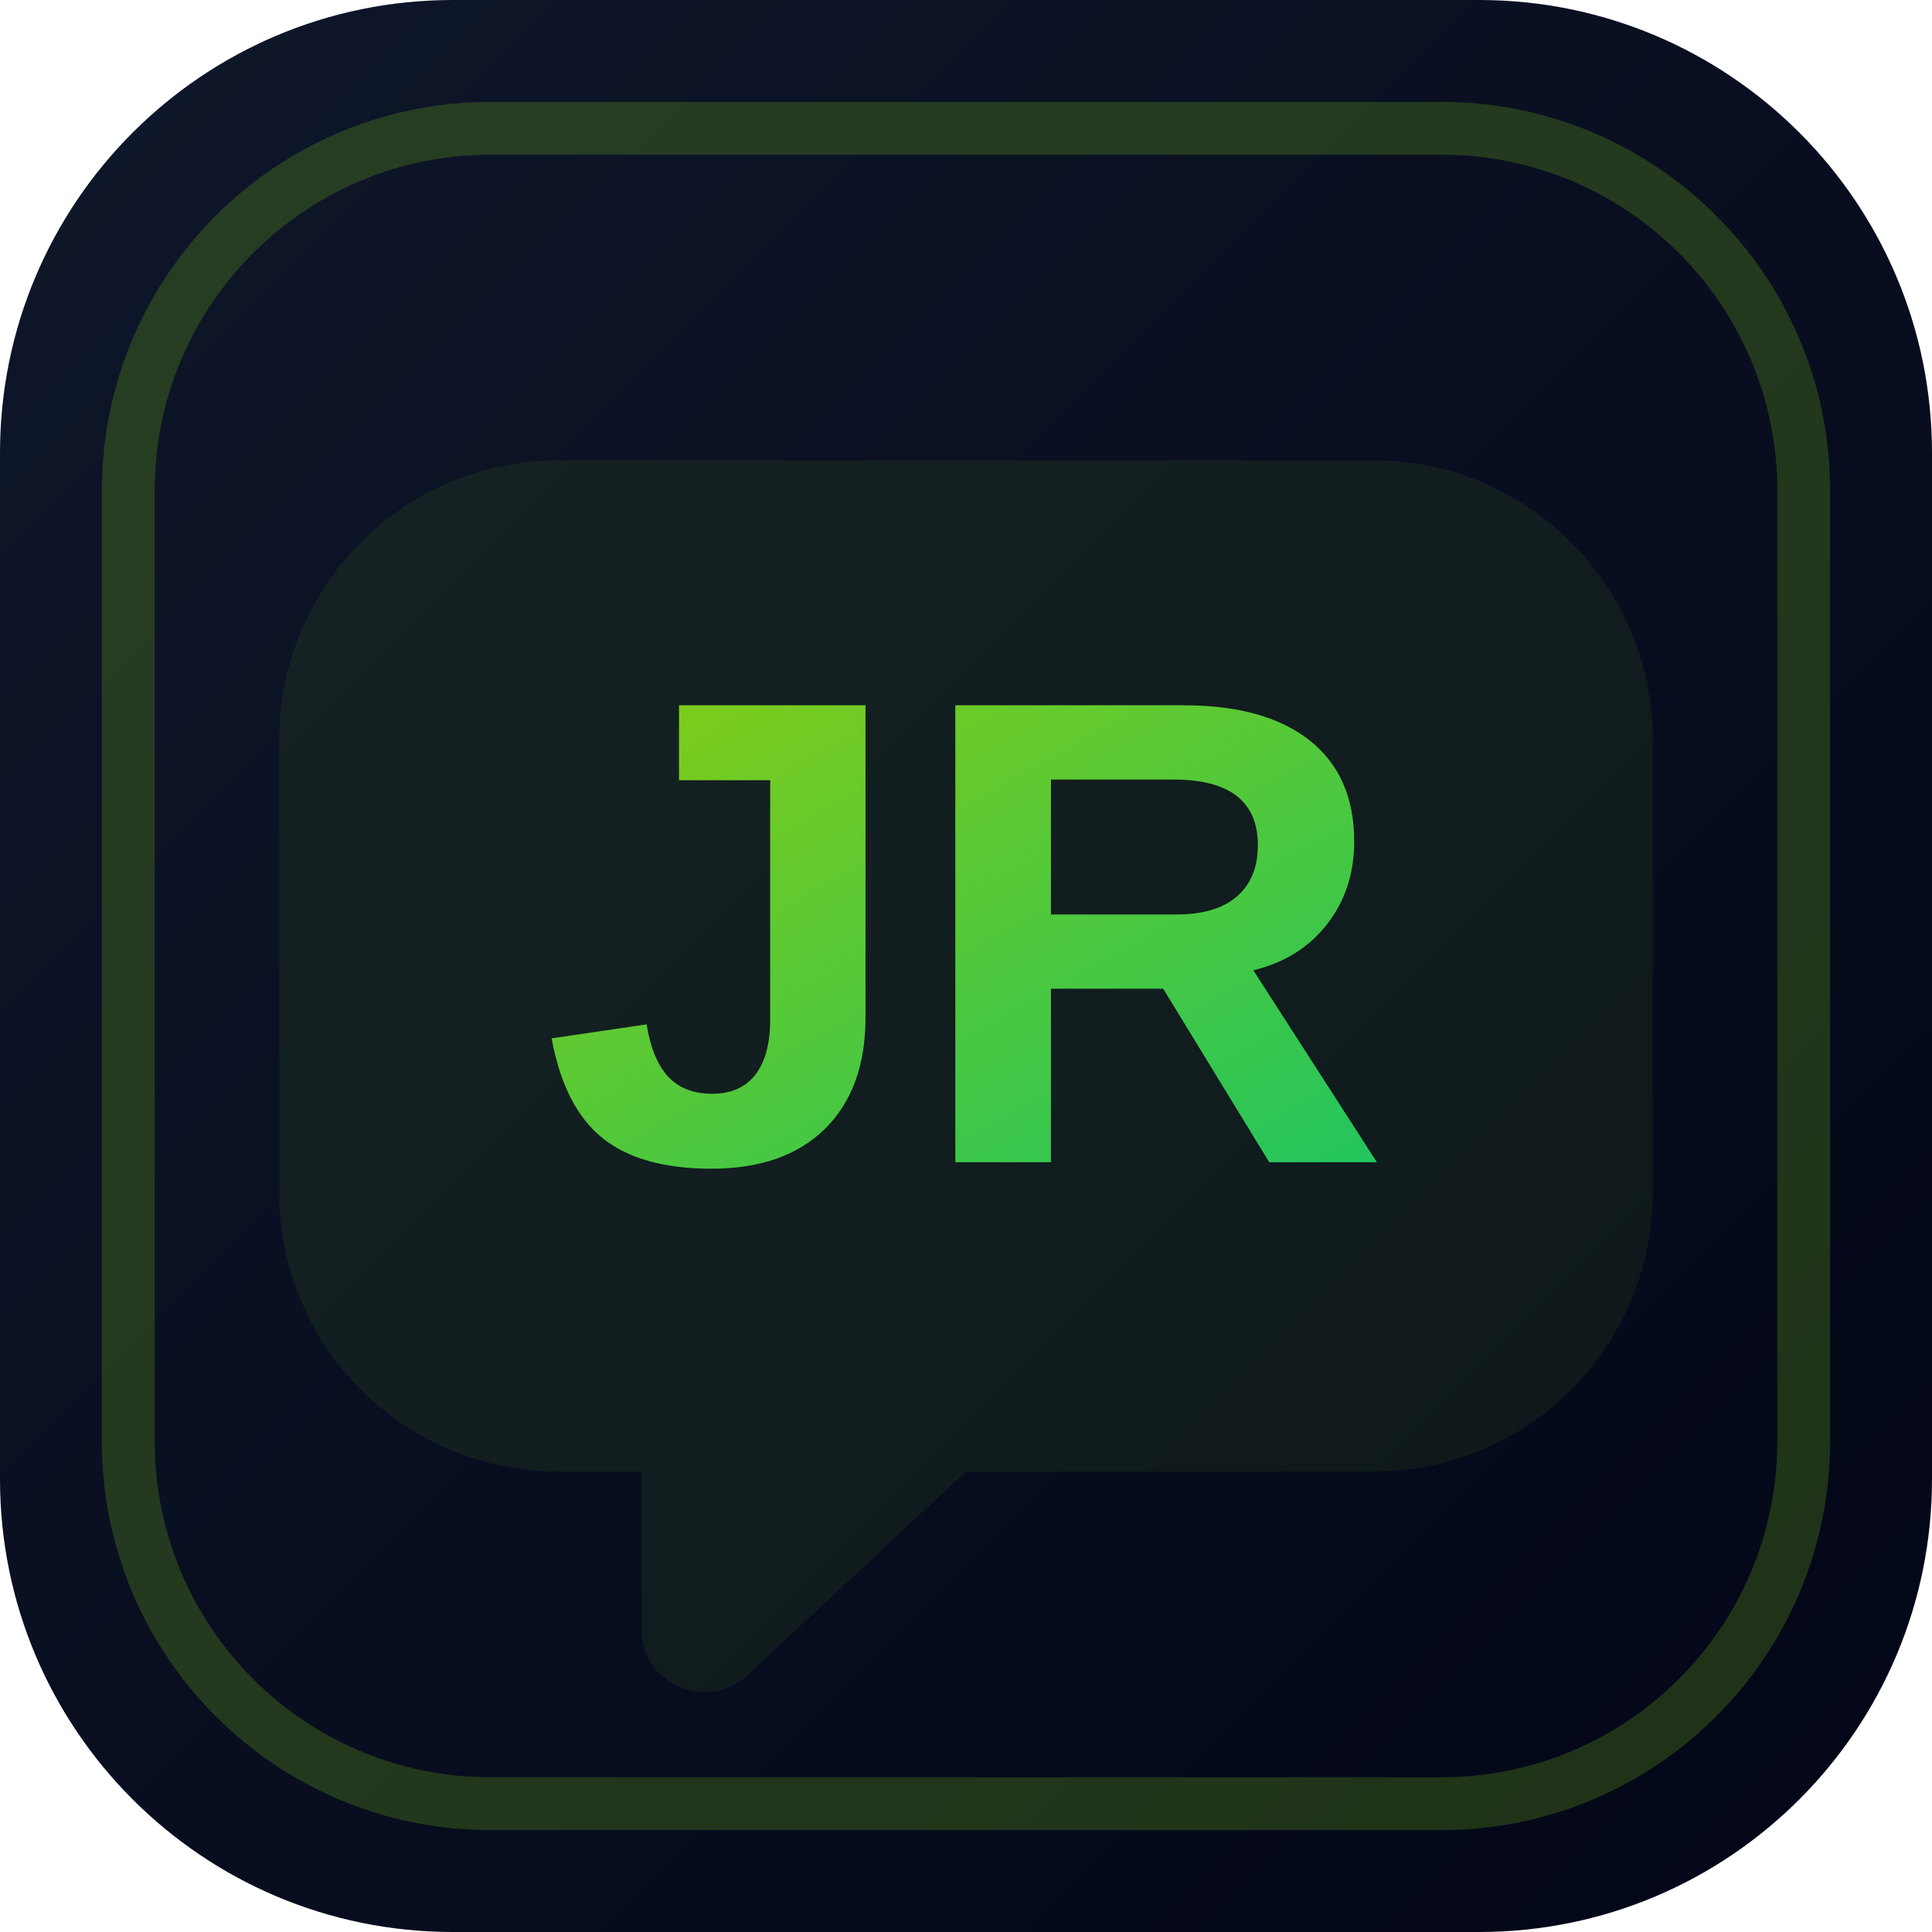
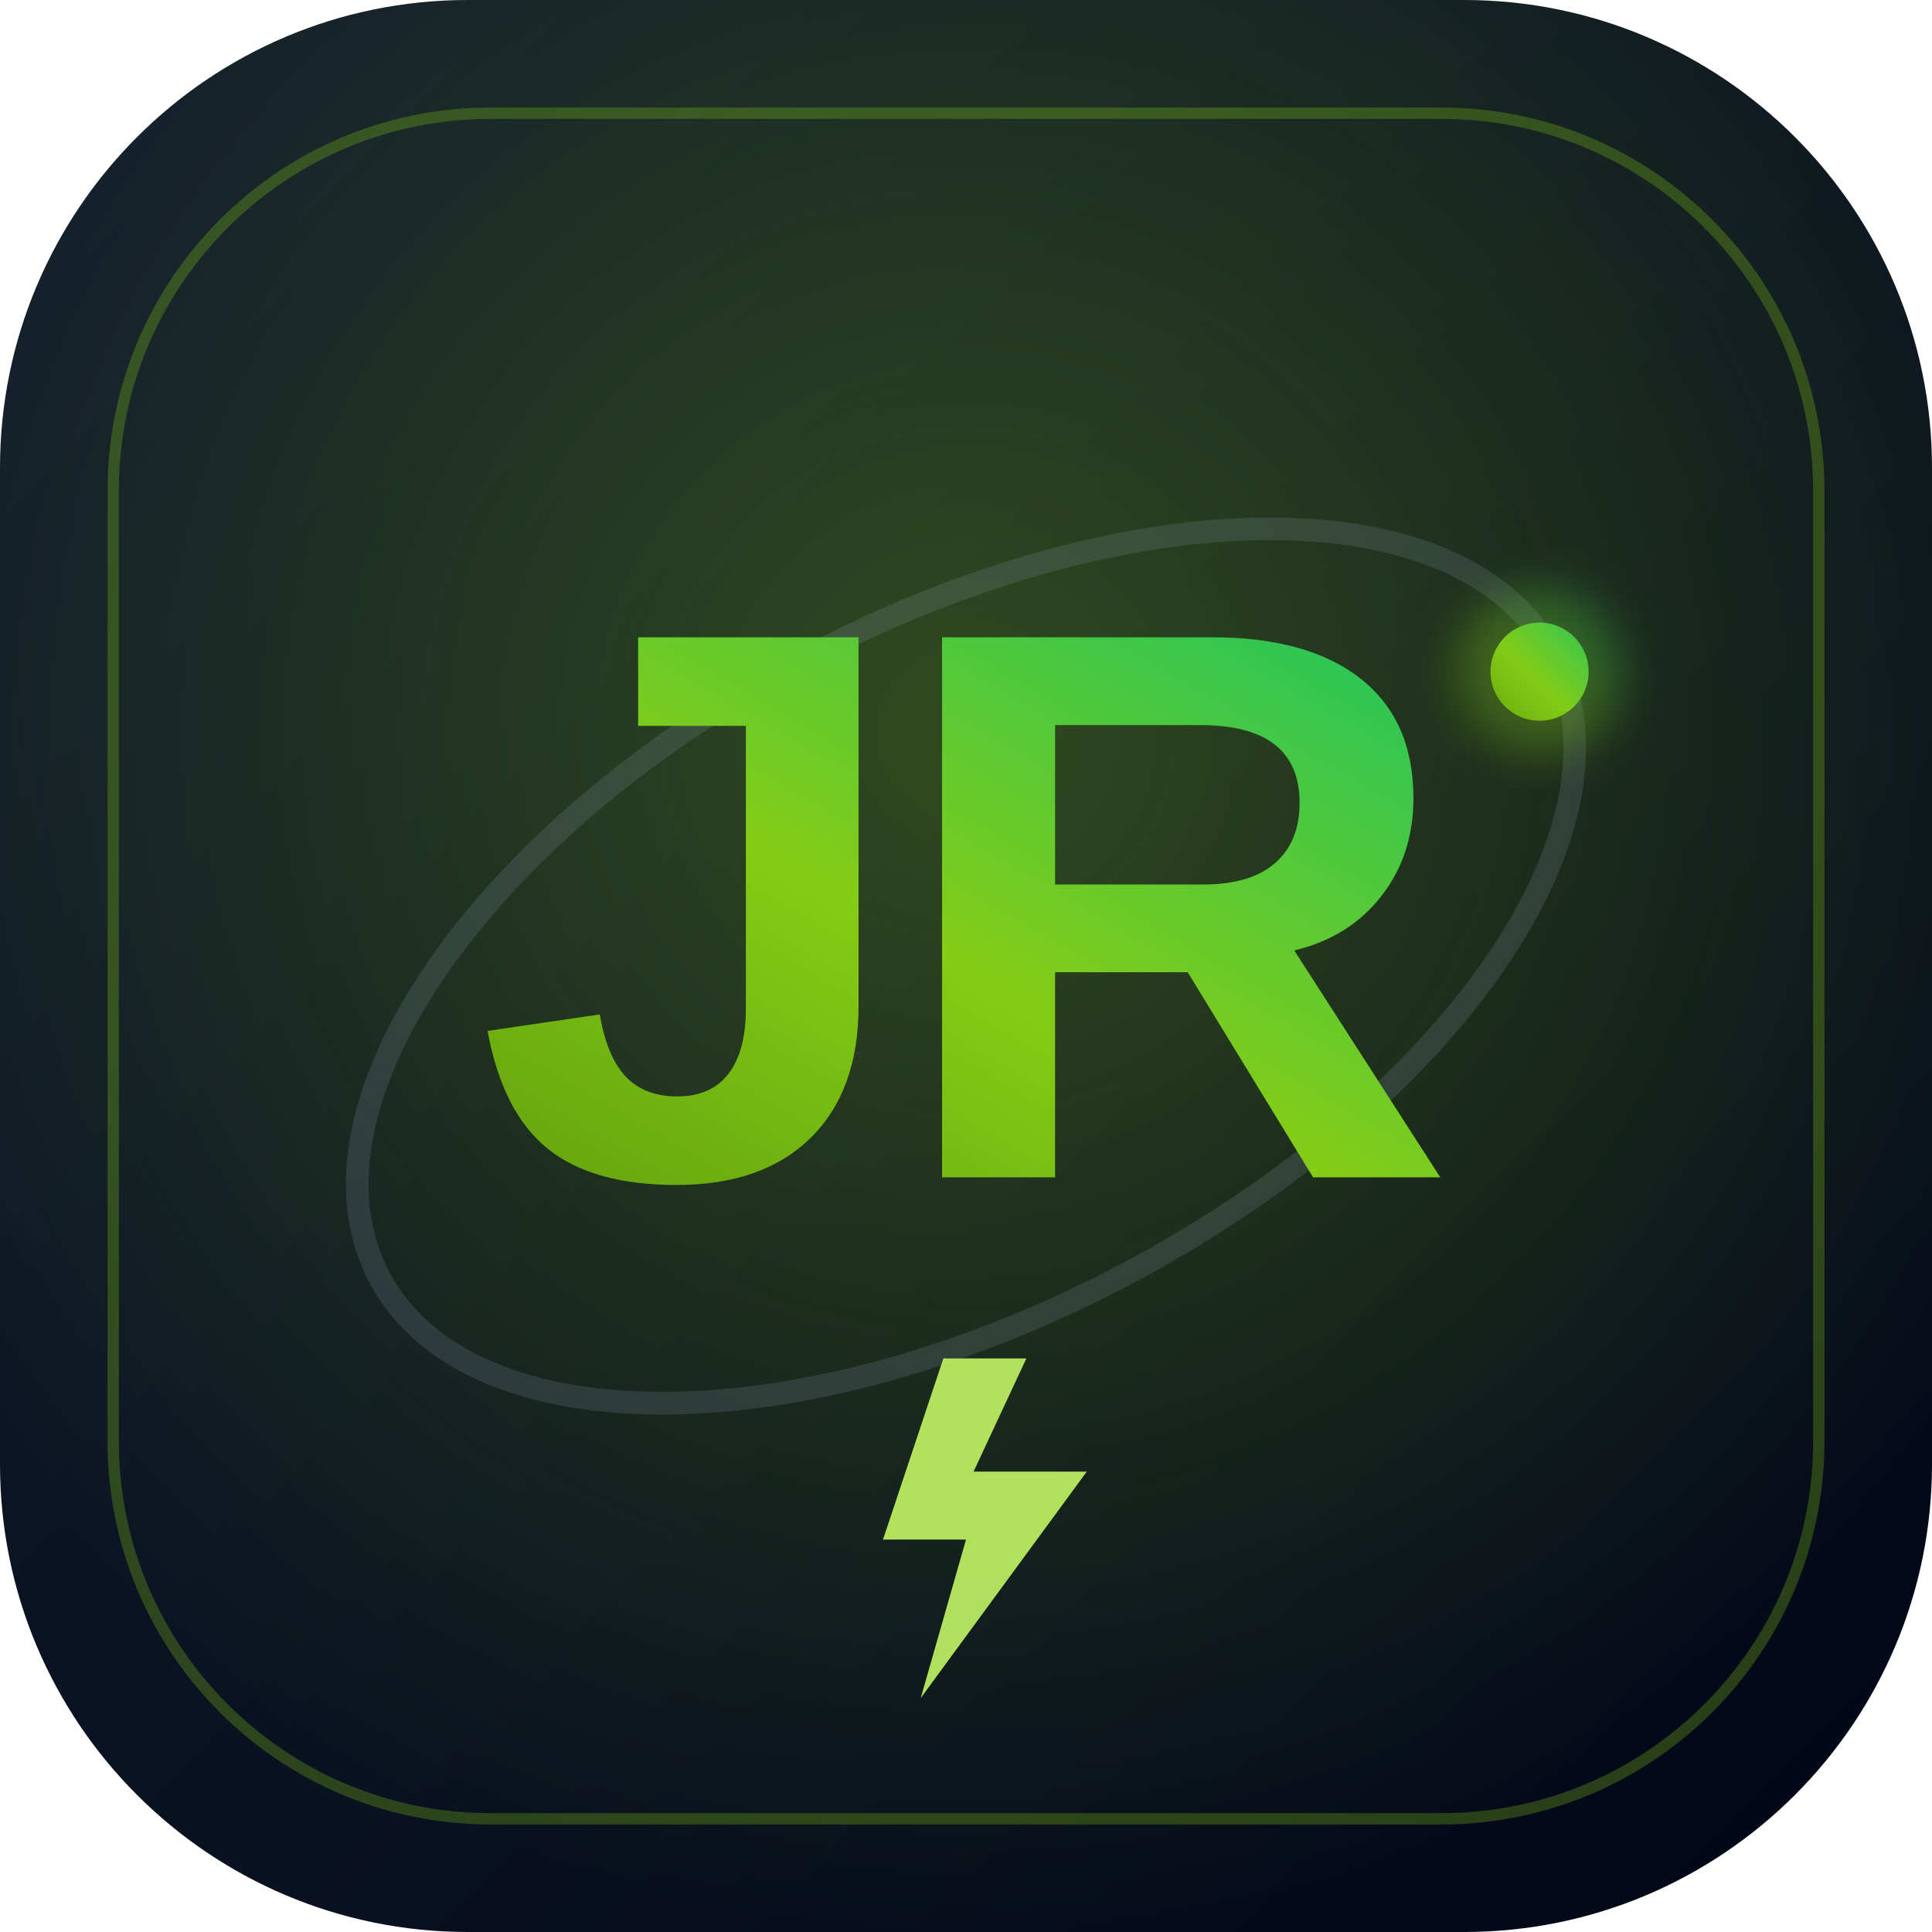
<svg xmlns="http://www.w3.org/2000/svg" viewBox="0 0 512 512">
  <defs>
-     <linearGradient id="bg" x1="0%" y1="0%" x2="100%" y2="100%">
-       <stop offset="0%" stop-color="#0f172a" />
+     <linearGradient id="jrBg" x1="0%" y1="0%" x2="100%" y2="100%">
+       <stop offset="0%" stop-color="#101a2e" />
+       <stop offset="55%" stop-color="#0a1120" />
      <stop offset="100%" stop-color="#020617" />
    </linearGradient>
-     <linearGradient id="accent" x1="0%" y1="0%" x2="100%" y2="100%">
-       <stop offset="0%" stop-color="#84cc16" />
+     <linearGradient id="jrAccent" x1="0%" y1="100%" x2="100%" y2="0%">
+       <stop offset="0%" stop-color="#65a30d" />
+       <stop offset="45%" stop-color="#84cc16" />
      <stop offset="100%" stop-color="#22c55e" />
    </linearGradient>
+     <radialGradient id="jrGlow" cx="50%" cy="38%" r="62%">
+       <stop offset="0%" stop-color="rgba(132,204,22,0.30)" />
+       <stop offset="100%" stop-color="rgba(132,204,22,0)" />
+     </radialGradient>
+     <filter id="jrSoft" x="-20%" y="-20%" width="140%" height="140%">
+       <feGaussianBlur stdDeviation="6" />
+     </filter>
  </defs>
-   <rect width="512" height="512" rx="120" fill="url(#bg)" />
-   <rect x="34" y="34" width="444" height="444" rx="96" fill="none" stroke="rgba(132,204,22,0.22)" stroke-width="14" />
-   <path d="M148 122h216c40.869 0 74 33.131 74 74v120c0 40.869-33.131 74-74 74H256l-58 54c-10.562 9.825-28 2.333-28-12.084V390h-22c-40.869 0-74-33.131-74-74V196c0-40.869 33.131-74 74-74Z" fill="rgba(132,204,22,0.08)" />
-   <text x="256" y="308" text-anchor="middle" font-size="176" font-family="Arial, sans-serif" font-weight="800" fill="url(#accent)">JR</text>
+   <rect width="512" height="512" rx="124" fill="url(#jrBg)" />
+   <rect width="512" height="512" rx="124" fill="url(#jrGlow)" />
+   <rect x="30" y="30" width="452" height="452" rx="100" fill="none" stroke="rgba(132,204,22,0.28)" stroke-width="3" />
+   <ellipse cx="256" cy="256" rx="176" ry="92" fill="none" stroke="rgba(148,163,184,0.18)" stroke-width="6" transform="rotate(-28 256 256)" />
+   <circle cx="408" cy="178" r="13" fill="url(#jrAccent)" />
+   <circle cx="408" cy="178" r="22" fill="url(#jrAccent)" opacity="0.35" filter="url(#jrSoft)" />
+   <text x="256" y="312" text-anchor="middle" font-size="208" font-family="'Space Grotesk','Segoe UI',Arial,sans-serif" font-weight="700" letter-spacing="-6" fill="url(#jrAccent)">JR</text>
+   <path d="M250 360 l22 0 -14 30 30 0 -44 60 12 -42 -22 0 z" fill="#bef264" opacity="0.92" />
</svg>
